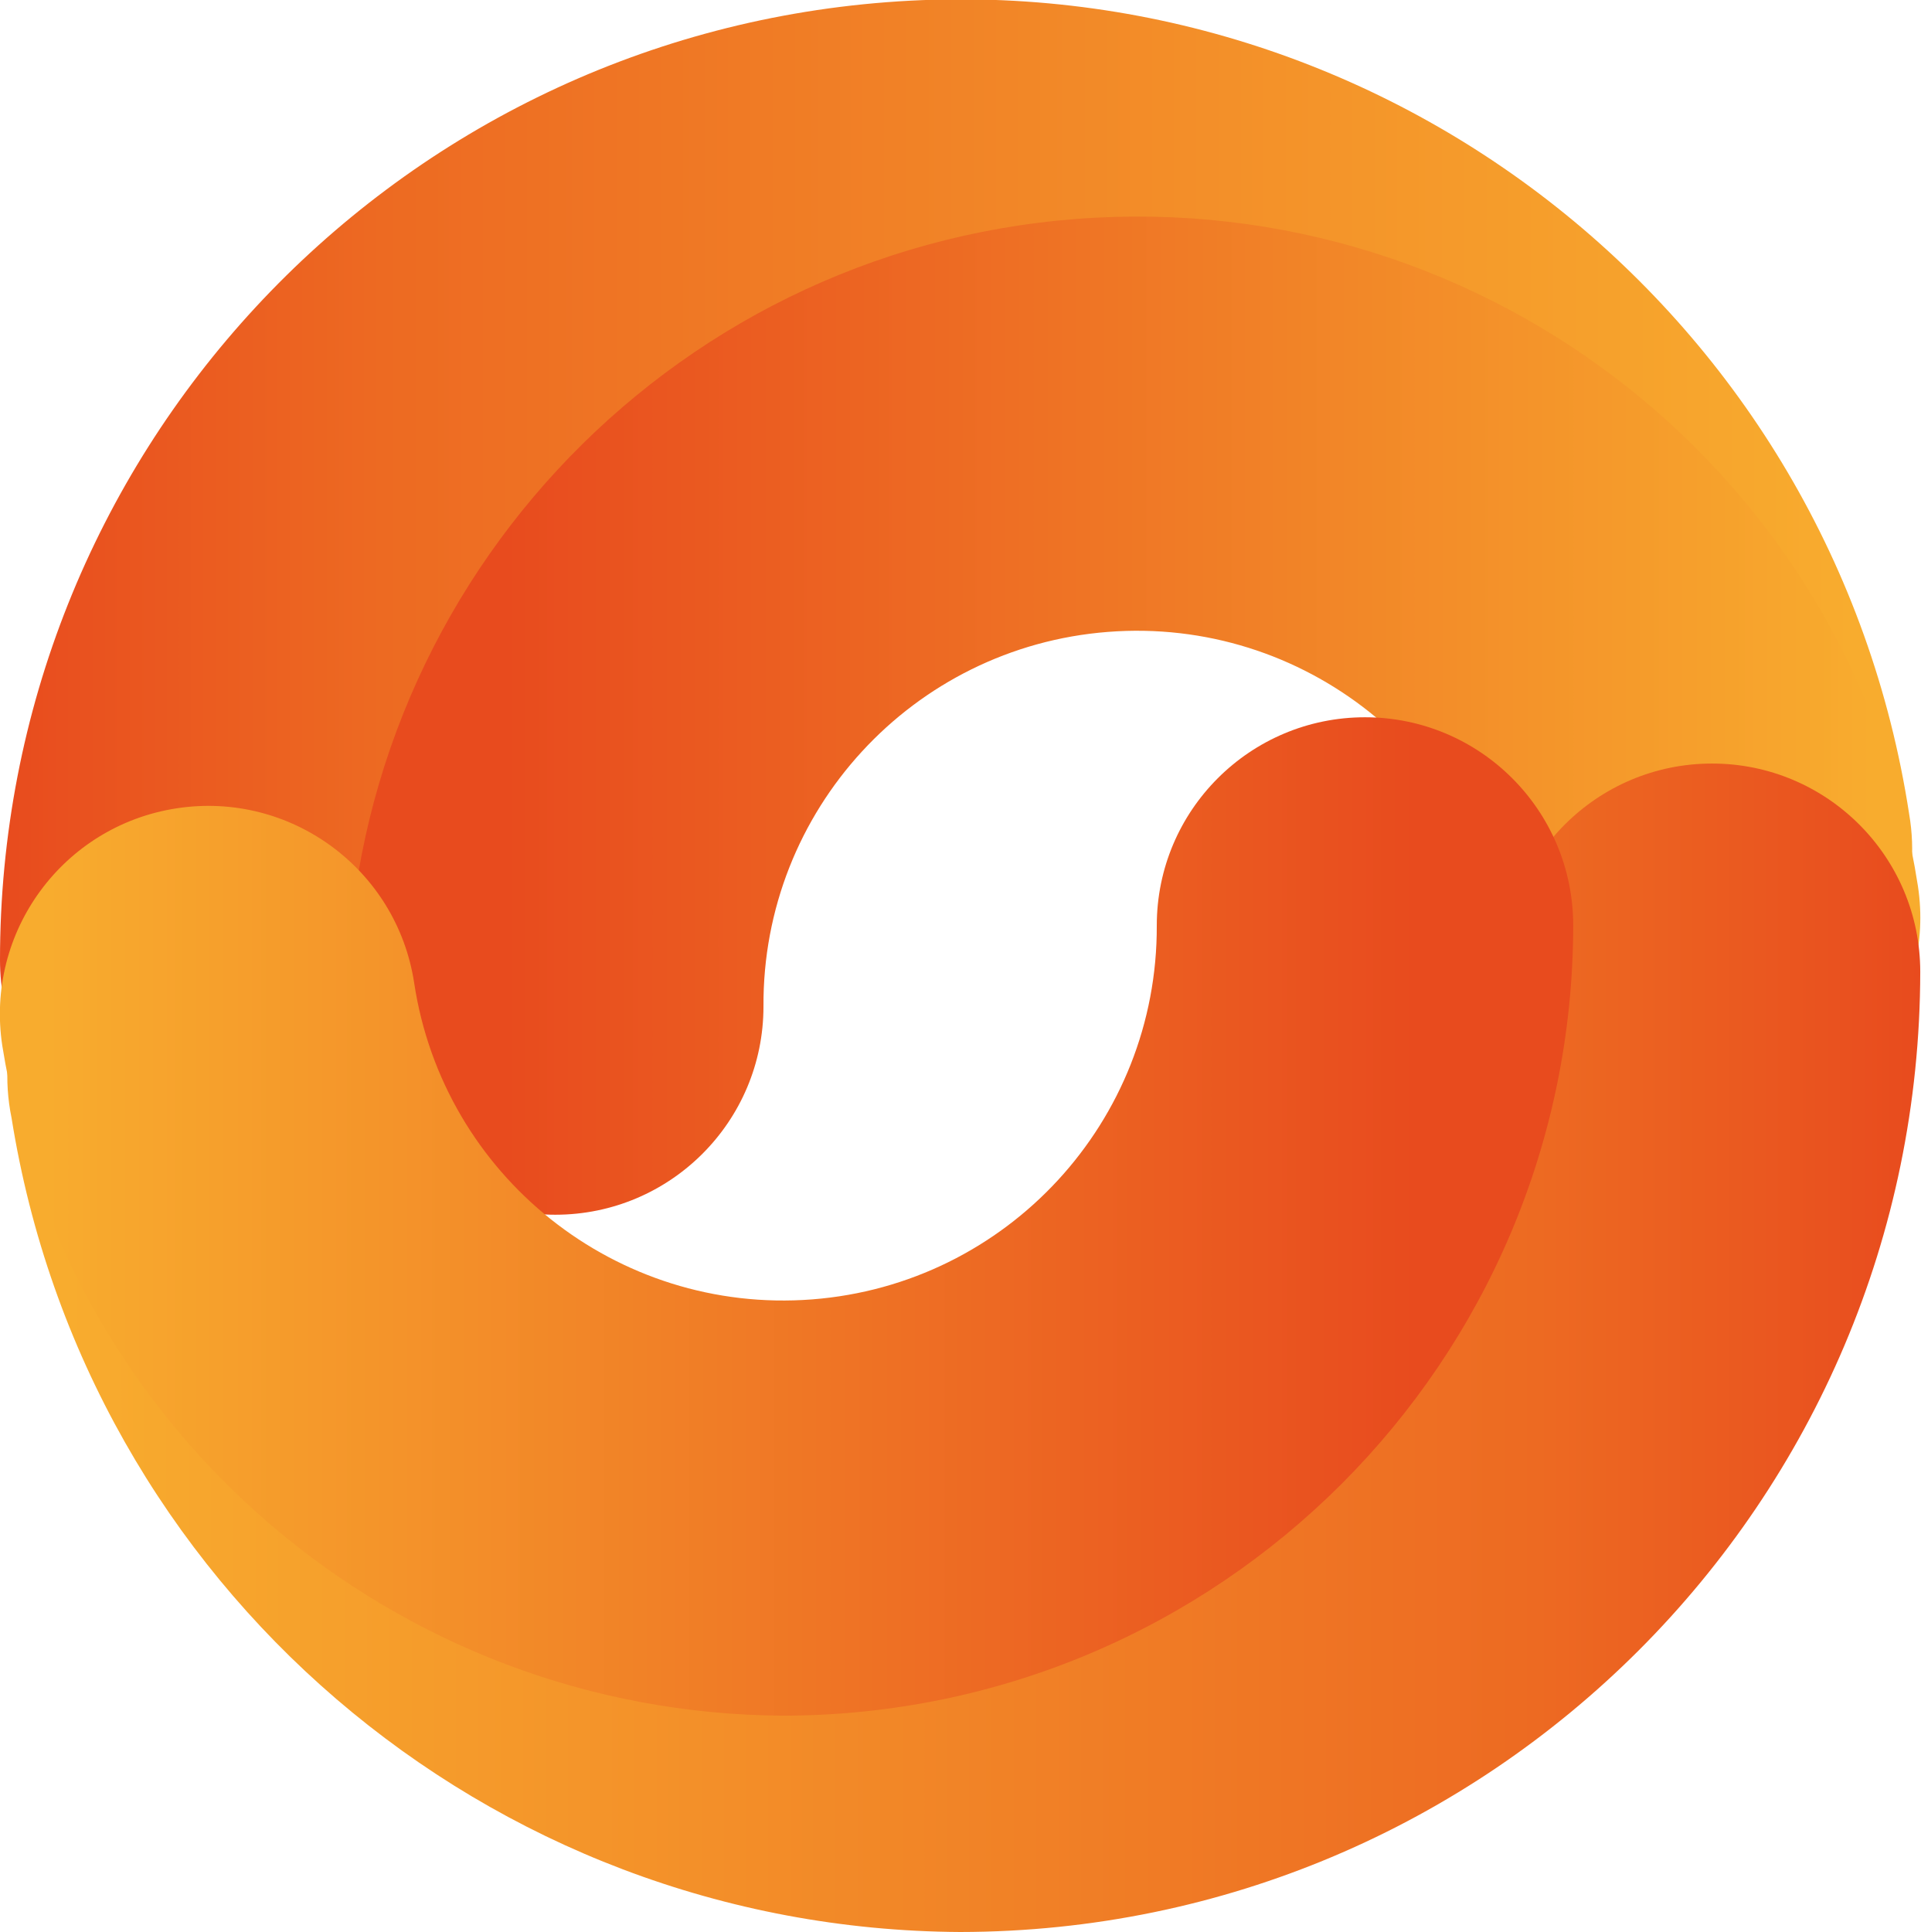
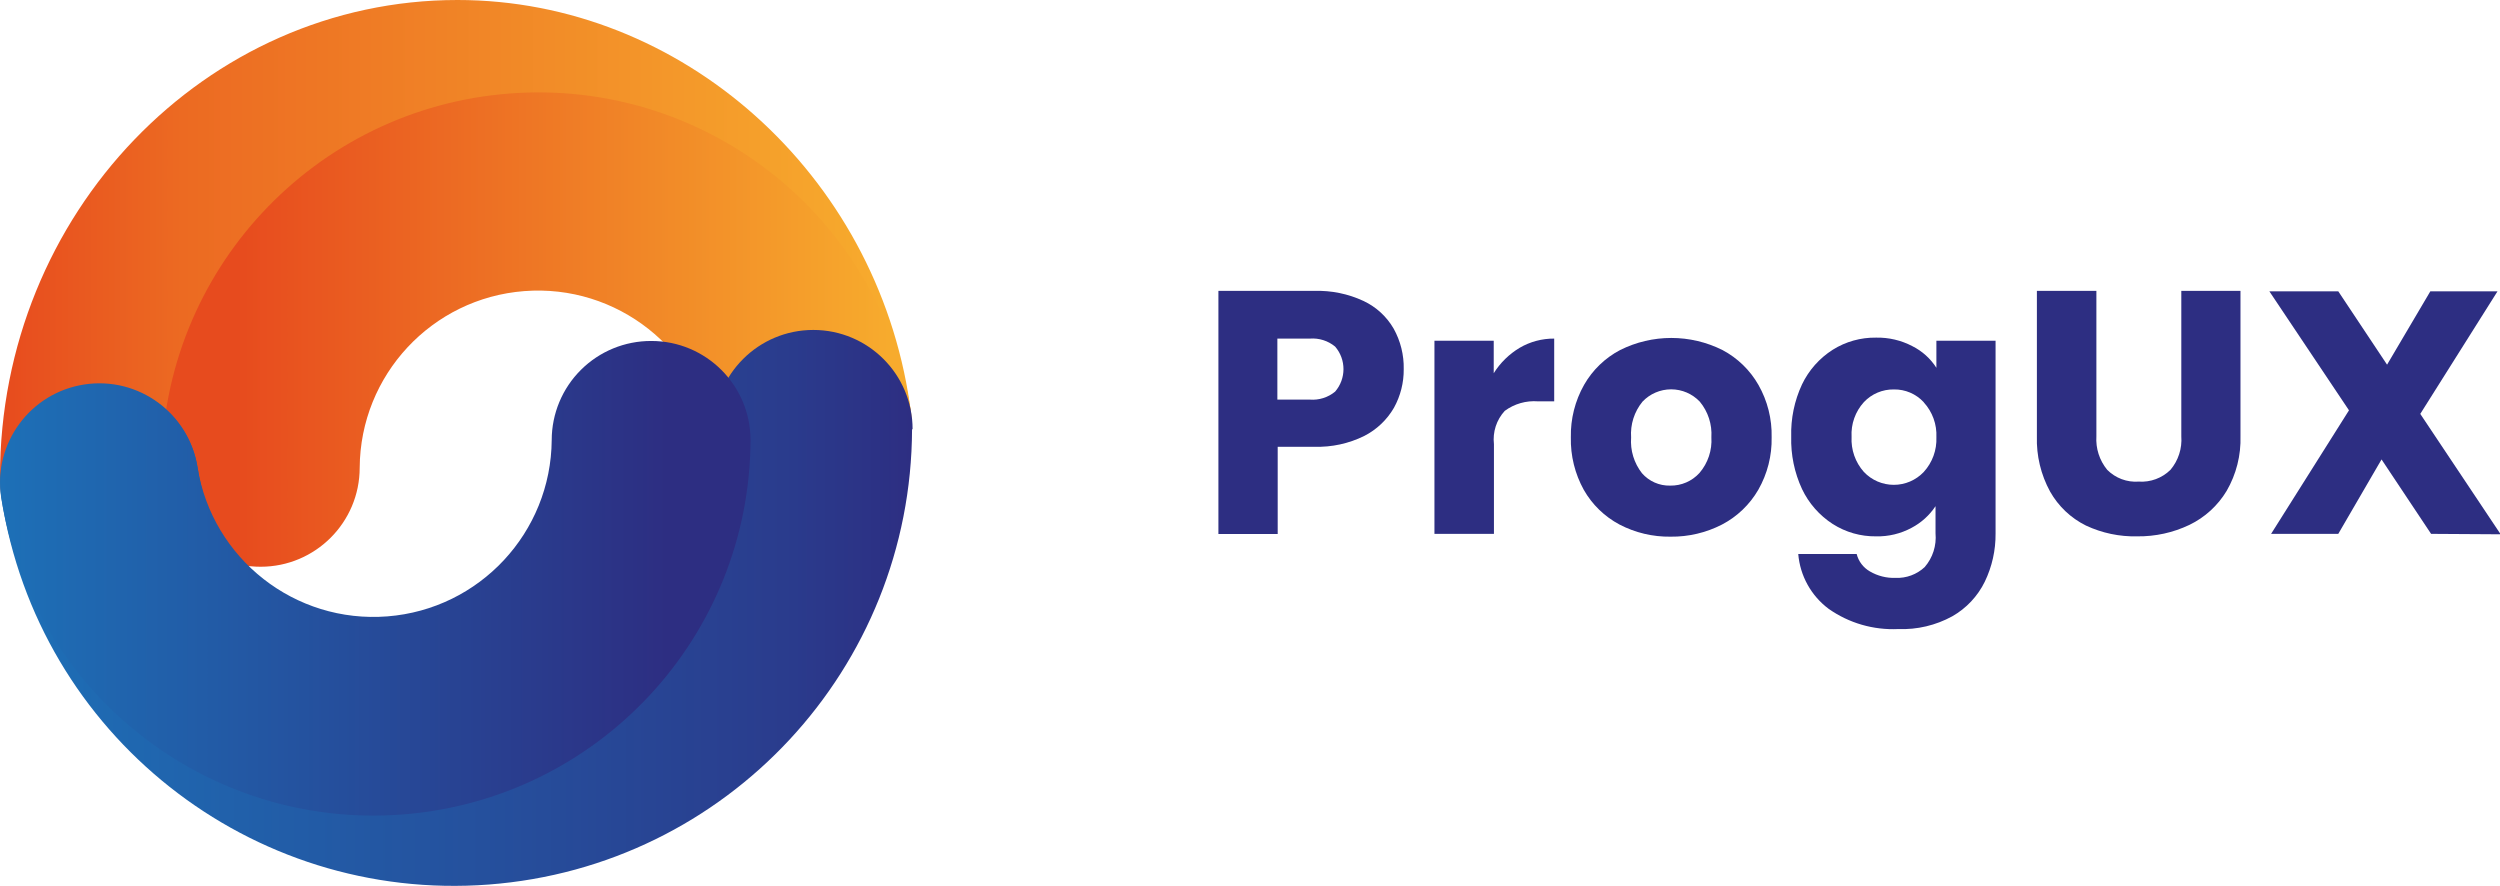
- <svg xmlns="http://www.w3.org/2000/svg" xmlns:xlink="http://www.w3.org/1999/xlink" viewBox="0 0 83 83.5">
+ <svg xmlns="http://www.w3.org/2000/svg" viewBox="0 0 231.1 81.88">
  <defs>
-     <style>.cls-1{fill:url(#Degradado_sin_nombre_13);}.cls-2{fill:url(#Degradado_sin_nombre_7);}.cls-3{fill:url(#Degradado_sin_nombre_13-2);}.cls-4{fill:url(#Degradado_sin_nombre_7-2);}</style>
-     <linearGradient id="Degradado_sin_nombre_13" y1="25.25" x2="82.63" y2="25.25" gradientUnits="userSpaceOnUse">
-       <stop offset="0" stop-color="#e84b1e" />
-       <stop offset="0.2" stop-color="#ed6a22" />
-       <stop offset="0.97" stop-color="#f8ac2e" />
+     <style>.cls-1{fill:#2d2e82;}.cls-2{fill:url(#Degradado_sin_nombre_13);}.cls-3{fill:url(#Degradado_sin_nombre_7);}.cls-4{fill:url(#Degradado_sin_nombre_92);}.cls-5{fill:url(#Degradado_sin_nombre_83);}</style>
+     <linearGradient id="Degradado_sin_nombre_13" y1="26.8" x2="84.21" y2="26.8" gradientUnits="userSpaceOnUse">
+       <stop offset="0" stop-color="#e74b1e" />
+       <stop offset="0.2" stop-color="#ec6a22" />
+       <stop offset="0.97" stop-color="#f7ab2d" />
    </linearGradient>
-     <linearGradient id="Degradado_sin_nombre_7" x1="15" y1="30.93" x2="83" y2="30.93" gradientUnits="userSpaceOnUse">
-       <stop offset="0.1" stop-color="#e84b1e" />
-       <stop offset="0.97" stop-color="#f8ac2e" />
+     <linearGradient id="Degradado_sin_nombre_7" x1="14.92" y1="30.45" x2="84.31" y2="30.45" gradientUnits="userSpaceOnUse">
+       <stop offset="0.1" stop-color="#e74b1e" />
+       <stop offset="0.97" stop-color="#f7ab2d" />
    </linearGradient>
-     <linearGradient id="Degradado_sin_nombre_13-2" x1="110" y1="248.25" x2="192.63" y2="248.25" gradientTransform="translate(193 306.5) rotate(180)" xlink:href="#Degradado_sin_nombre_13" />
-     <linearGradient id="Degradado_sin_nombre_7-2" x1="125" y1="253.93" x2="193" y2="253.93" gradientTransform="translate(193 306.5) rotate(180)" xlink:href="#Degradado_sin_nombre_7" />
+     <linearGradient id="Degradado_sin_nombre_92" x1="124.58" y1="631.8" x2="208.86" y2="631.8" gradientTransform="translate(208.89 688) rotate(180)" gradientUnits="userSpaceOnUse">
+       <stop offset="0" stop-color="#2d2e82" />
+       <stop offset="0.14" stop-color="#2a3c8d" />
+       <stop offset="1" stop-color="#1d70b7" />
+     </linearGradient>
+     <linearGradient id="Degradado_sin_nombre_83" x1="139.5" y1="634.54" x2="208.89" y2="634.54" gradientTransform="translate(208.89 688) rotate(180)" gradientUnits="userSpaceOnUse">
+       <stop offset="0.11" stop-color="#2d2e82" />
+       <stop offset="1" stop-color="#1d70b7" />
+     </linearGradient>
  </defs>
  <g id="Capa_2" data-name="Capa 2">
    <g id="Capa_1-2" data-name="Capa 1">
-       <path class="cls-1" d="M9,50.5a9,9,0,0,1-9-9,41.5,41.5,0,0,1,82.52-6.32A9,9,0,1,1,64.73,37.9,23.5,23.5,0,0,0,18,41.5,9,9,0,0,1,9,50.5Z" />
-       <path class="cls-2" d="M24,52.5a9,9,0,0,1-9-9,34.15,34.15,0,0,1,67.9-5.2A9,9,0,0,1,65.1,41,16.14,16.14,0,0,0,33,43.5,9,9,0,0,1,24,52.5Z" />
-       <path class="cls-3" d="M41.5,83.5a41.75,41.75,0,0,1-41-35.18A9,9,0,1,1,18.27,45.6,23.5,23.5,0,0,0,65,42a9,9,0,0,1,18,0A41.55,41.55,0,0,1,41.5,83.5Z" />
-       <path class="cls-4" d="M33.86,74.15A34.37,34.37,0,0,1,.1,45.2a9,9,0,0,1,17.8-2.73A16.14,16.14,0,0,0,50,40a9,9,0,0,1,18,0A34.19,34.19,0,0,1,33.86,74.15Z" />
+       <path class="cls-1" d="M128.86,37.69a6.68,6.68,0,0,1-2.75,2.61,9.73,9.73,0,0,1-4.61,1h-3.39v8.06h-5.48V26.89h8.87a10,10,0,0,1,4.54.93,6.32,6.32,0,0,1,2.79,2.56,7.39,7.39,0,0,1,.93,3.74A7.23,7.23,0,0,1,128.86,37.69Zm-5.44-1.49a3.19,3.19,0,0,0,0-4.16,3.27,3.27,0,0,0-2.34-.74h-3v5.64h3A3.27,3.27,0,0,0,123.42,36.2Z" />
+       <path class="cls-1" d="M140.48,32.15a6.21,6.21,0,0,1,3.19-.85v5.8h-1.5a4.59,4.59,0,0,0-3.07.88,3.89,3.89,0,0,0-1,3.08v8.29H132.6V31.5h5.48v3A7.18,7.18,0,0,1,140.48,32.15Z" />
+       <path class="cls-1" d="M149.71,48.49a8.26,8.26,0,0,1-3.3-3.2,9.58,9.58,0,0,1-1.2-4.87,9.46,9.46,0,0,1,1.22-4.84,8.25,8.25,0,0,1,3.33-3.22,10.57,10.57,0,0,1,9.47,0,8.29,8.29,0,0,1,3.32,3.22,9.36,9.36,0,0,1,1.22,4.84,9.38,9.38,0,0,1-1.23,4.85,8.33,8.33,0,0,1-3.36,3.22,10.12,10.12,0,0,1-4.75,1.12A9.91,9.91,0,0,1,149.71,48.49Zm7.39-4.77a4.61,4.61,0,0,0,1.1-3.3,4.69,4.69,0,0,0-1.07-3.29,3.65,3.65,0,0,0-5.3,0,4.71,4.71,0,0,0-1.05,3.31,4.78,4.78,0,0,0,1,3.3,3.35,3.35,0,0,0,2.61,1.15A3.57,3.57,0,0,0,157.1,43.72Z" />
+       <path class="cls-1" d="M176.78,32A5.62,5.62,0,0,1,179,34V31.5h5.47V49.32a10,10,0,0,1-1,4.46,7.44,7.44,0,0,1-3,3.19,9.61,9.61,0,0,1-5,1.18,10.34,10.34,0,0,1-6.43-1.87,7.06,7.06,0,0,1-2.81-5.07h5.4a2.58,2.58,0,0,0,1.22,1.61,4.39,4.39,0,0,0,2.37.6,3.72,3.72,0,0,0,2.7-1,4.19,4.19,0,0,0,1-3.12V46.79a6,6,0,0,1-2.21,2,6.59,6.59,0,0,1-3.29.79,7.27,7.27,0,0,1-4-1.14,7.87,7.87,0,0,1-2.84-3.23,10.82,10.82,0,0,1-1-4.85,10.73,10.73,0,0,1,1-4.83,7.78,7.78,0,0,1,2.84-3.2,7.33,7.33,0,0,1,4-1.12A6.91,6.91,0,0,1,176.78,32Zm1.05,5.18A3.67,3.67,0,0,0,175.07,36a3.72,3.72,0,0,0-2.77,1.17,4.4,4.4,0,0,0-1.14,3.21,4.52,4.52,0,0,0,1.14,3.25,3.81,3.81,0,0,0,5.53,0A4.48,4.48,0,0,0,179,40.42,4.47,4.47,0,0,0,177.83,37.19Z" />
+       <path class="cls-1" d="M193.79,26.89V40.33a4.44,4.44,0,0,0,1,3.1,3.72,3.72,0,0,0,2.91,1.09,3.82,3.82,0,0,0,2.94-1.09,4.31,4.31,0,0,0,1-3.1V26.89h5.47V40.3a9.53,9.53,0,0,1-1.28,5.08,8.14,8.14,0,0,1-3.44,3.14,10.89,10.89,0,0,1-4.82,1.06,10.59,10.59,0,0,1-4.75-1,7.76,7.76,0,0,1-3.31-3.14,10,10,0,0,1-1.22-5.1V26.89Z" />
+       <path class="cls-1" d="M224.73,49.35l-4.58-6.88-4,6.88h-6.21l7.2-11.42-7.36-11h6.37l4.51,6.78,4-6.78h6.21l-7.14,11.33,7.43,11.13Z" />
+       <path class="cls-2" d="M0,44.05C0,19.76,19,0,42.29,0,63,0,81,16.05,84.1,37.34a9.5,9.5,0,0,1-7.68,10.89,9.23,9.23,0,0,1-10.45-8C64.2,28.19,54,19.11,42.29,19.11c-13.2,0-23.95,11.19-23.95,24.94A9.36,9.36,0,0,1,9.17,53.6,9.37,9.37,0,0,1,0,44.05" />
+       <path class="cls-3" d="M24.1,52.39a9.16,9.16,0,0,1-9.18-9.15A34.85,34.85,0,0,1,84.2,38,9.18,9.18,0,0,1,66,40.72a16.48,16.48,0,0,0-32.75,2.52A9.16,9.16,0,0,1,24.1,52.39Z" />
+       <path class="cls-4" d="M84.31,39.68A42.34,42.34,0,0,1,.14,46.1a9.18,9.18,0,0,1,18.15-2.77A24,24,0,0,0,66,39.68a9.18,9.18,0,0,1,18.36,0" />
+       <path class="cls-5" d="M60.2,31.52a9.17,9.17,0,0,1,9.18,9.15A34.85,34.85,0,0,1,.11,46a9.18,9.18,0,0,1,18.15-2.77A16.48,16.48,0,0,0,51,40.67,9.17,9.17,0,0,1,60.2,31.52Z" />
    </g>
  </g>
</svg>
